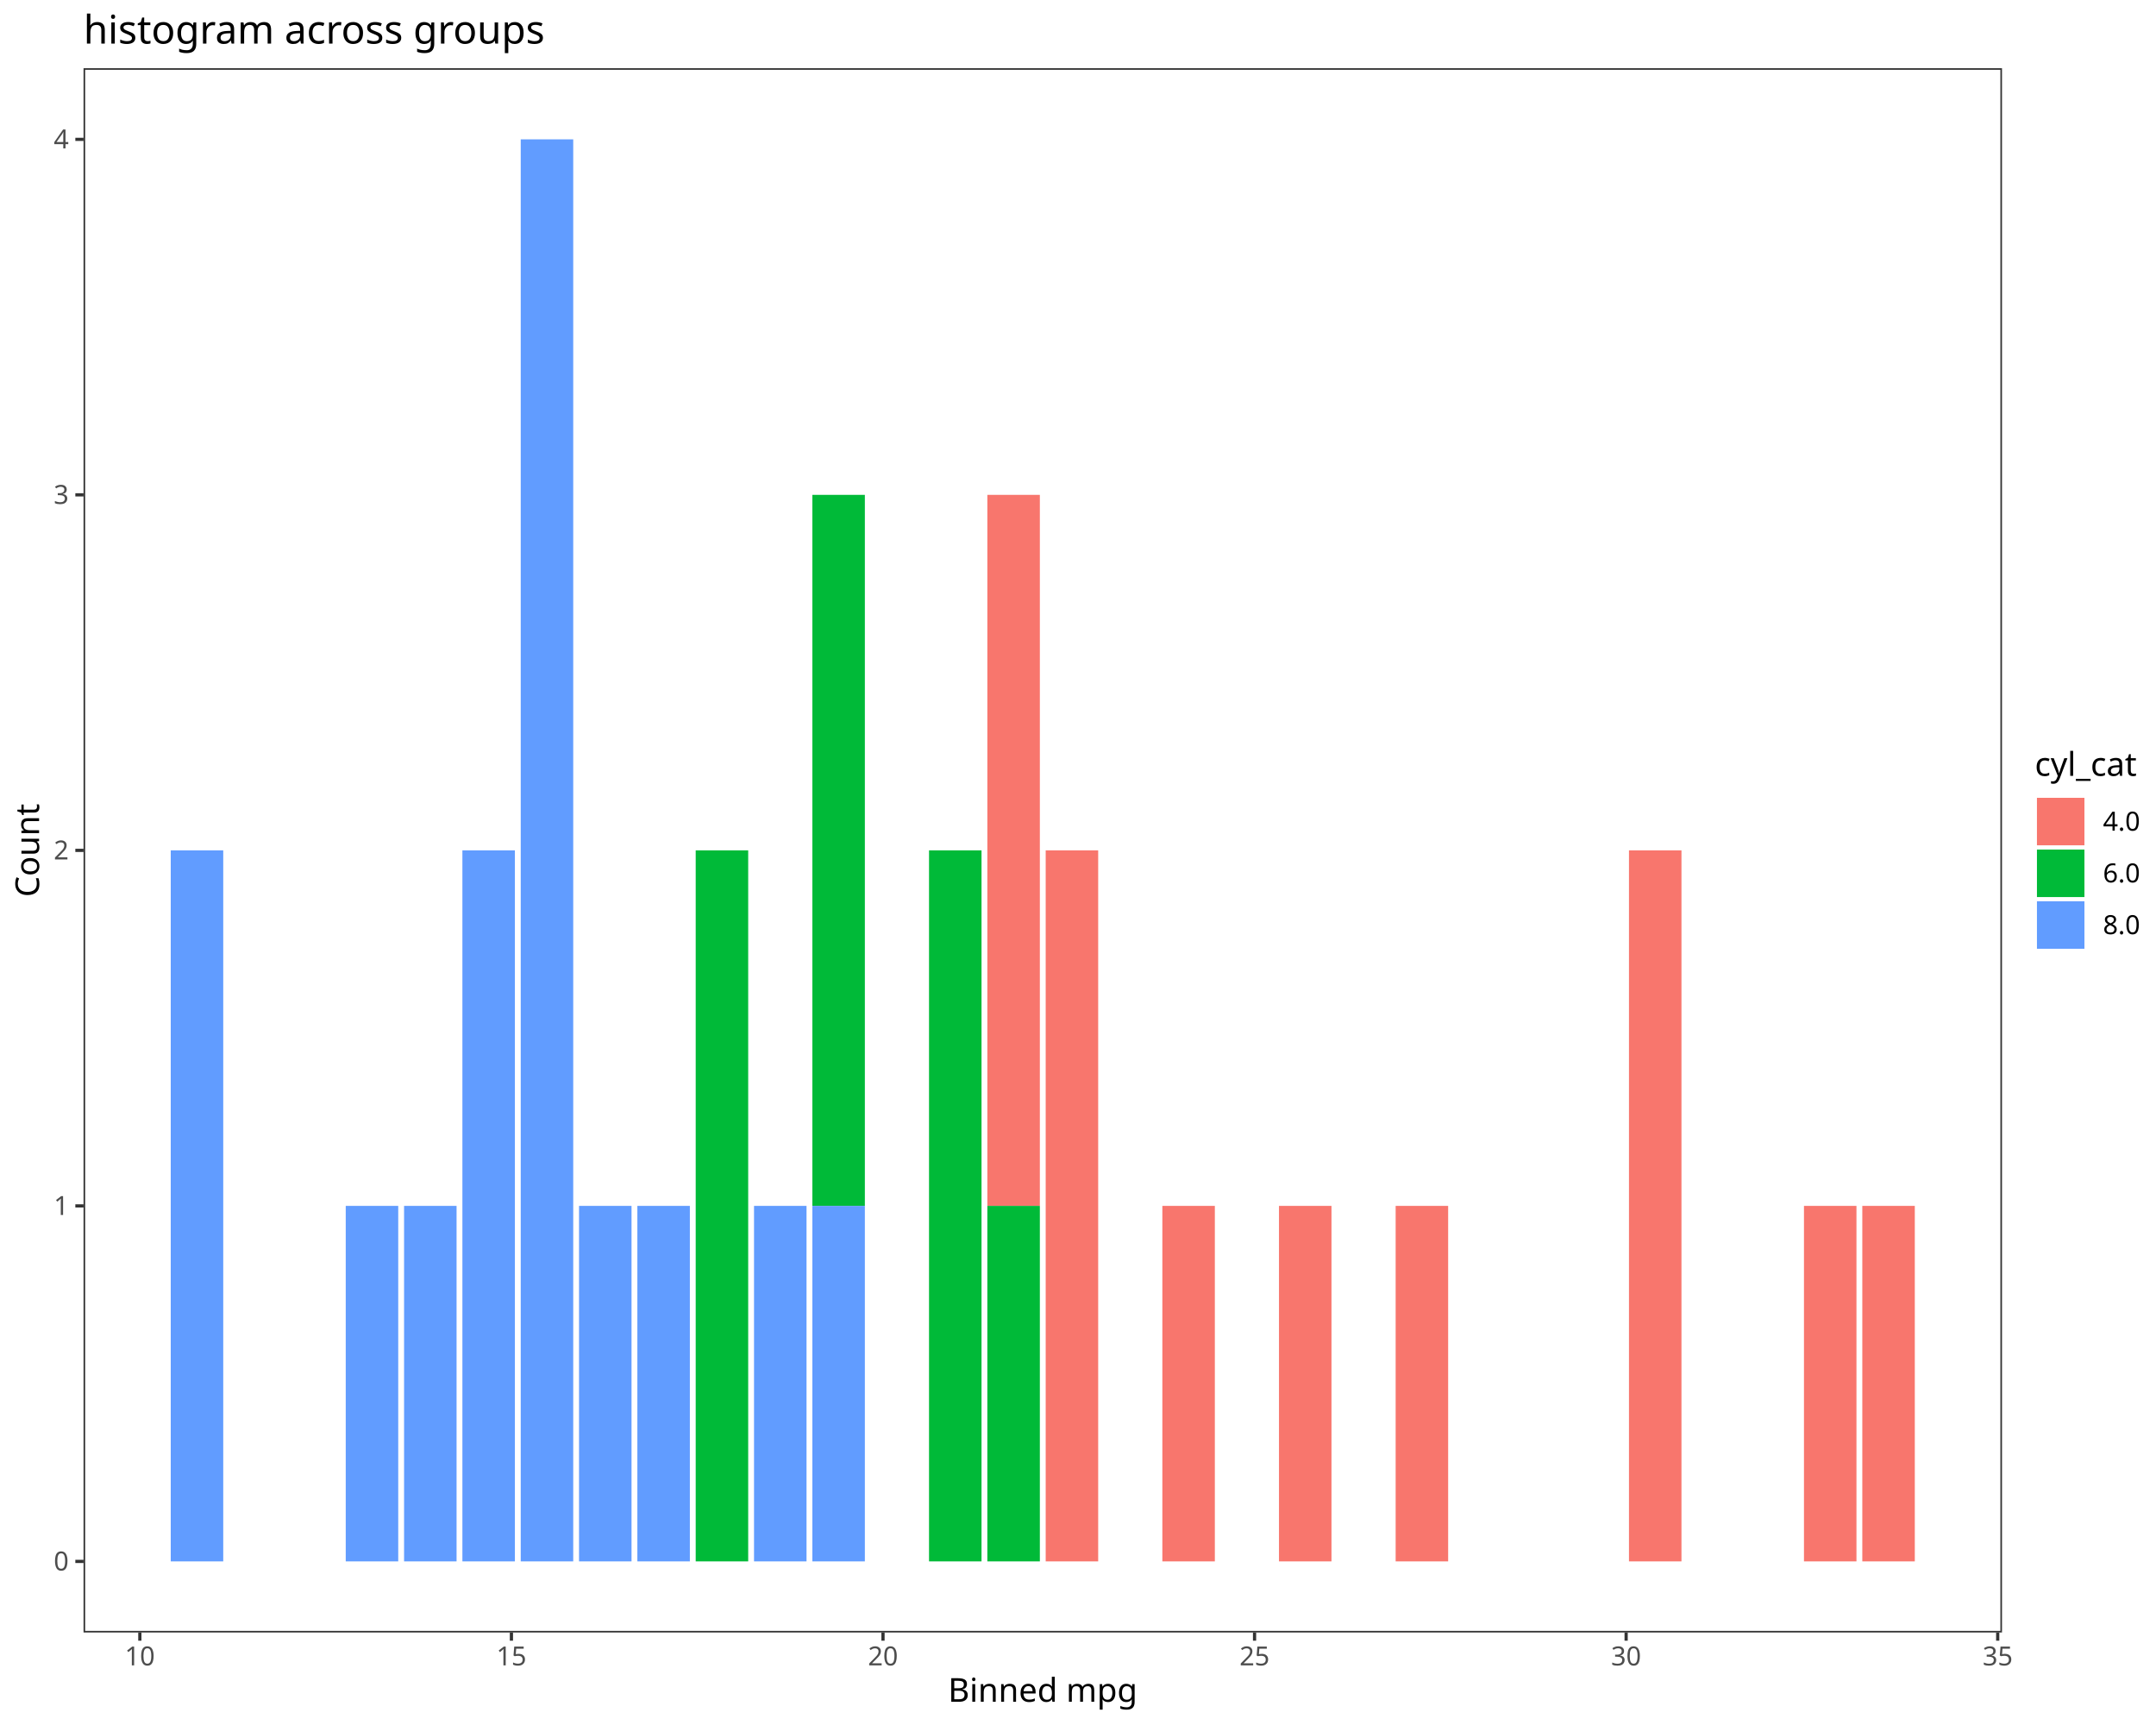
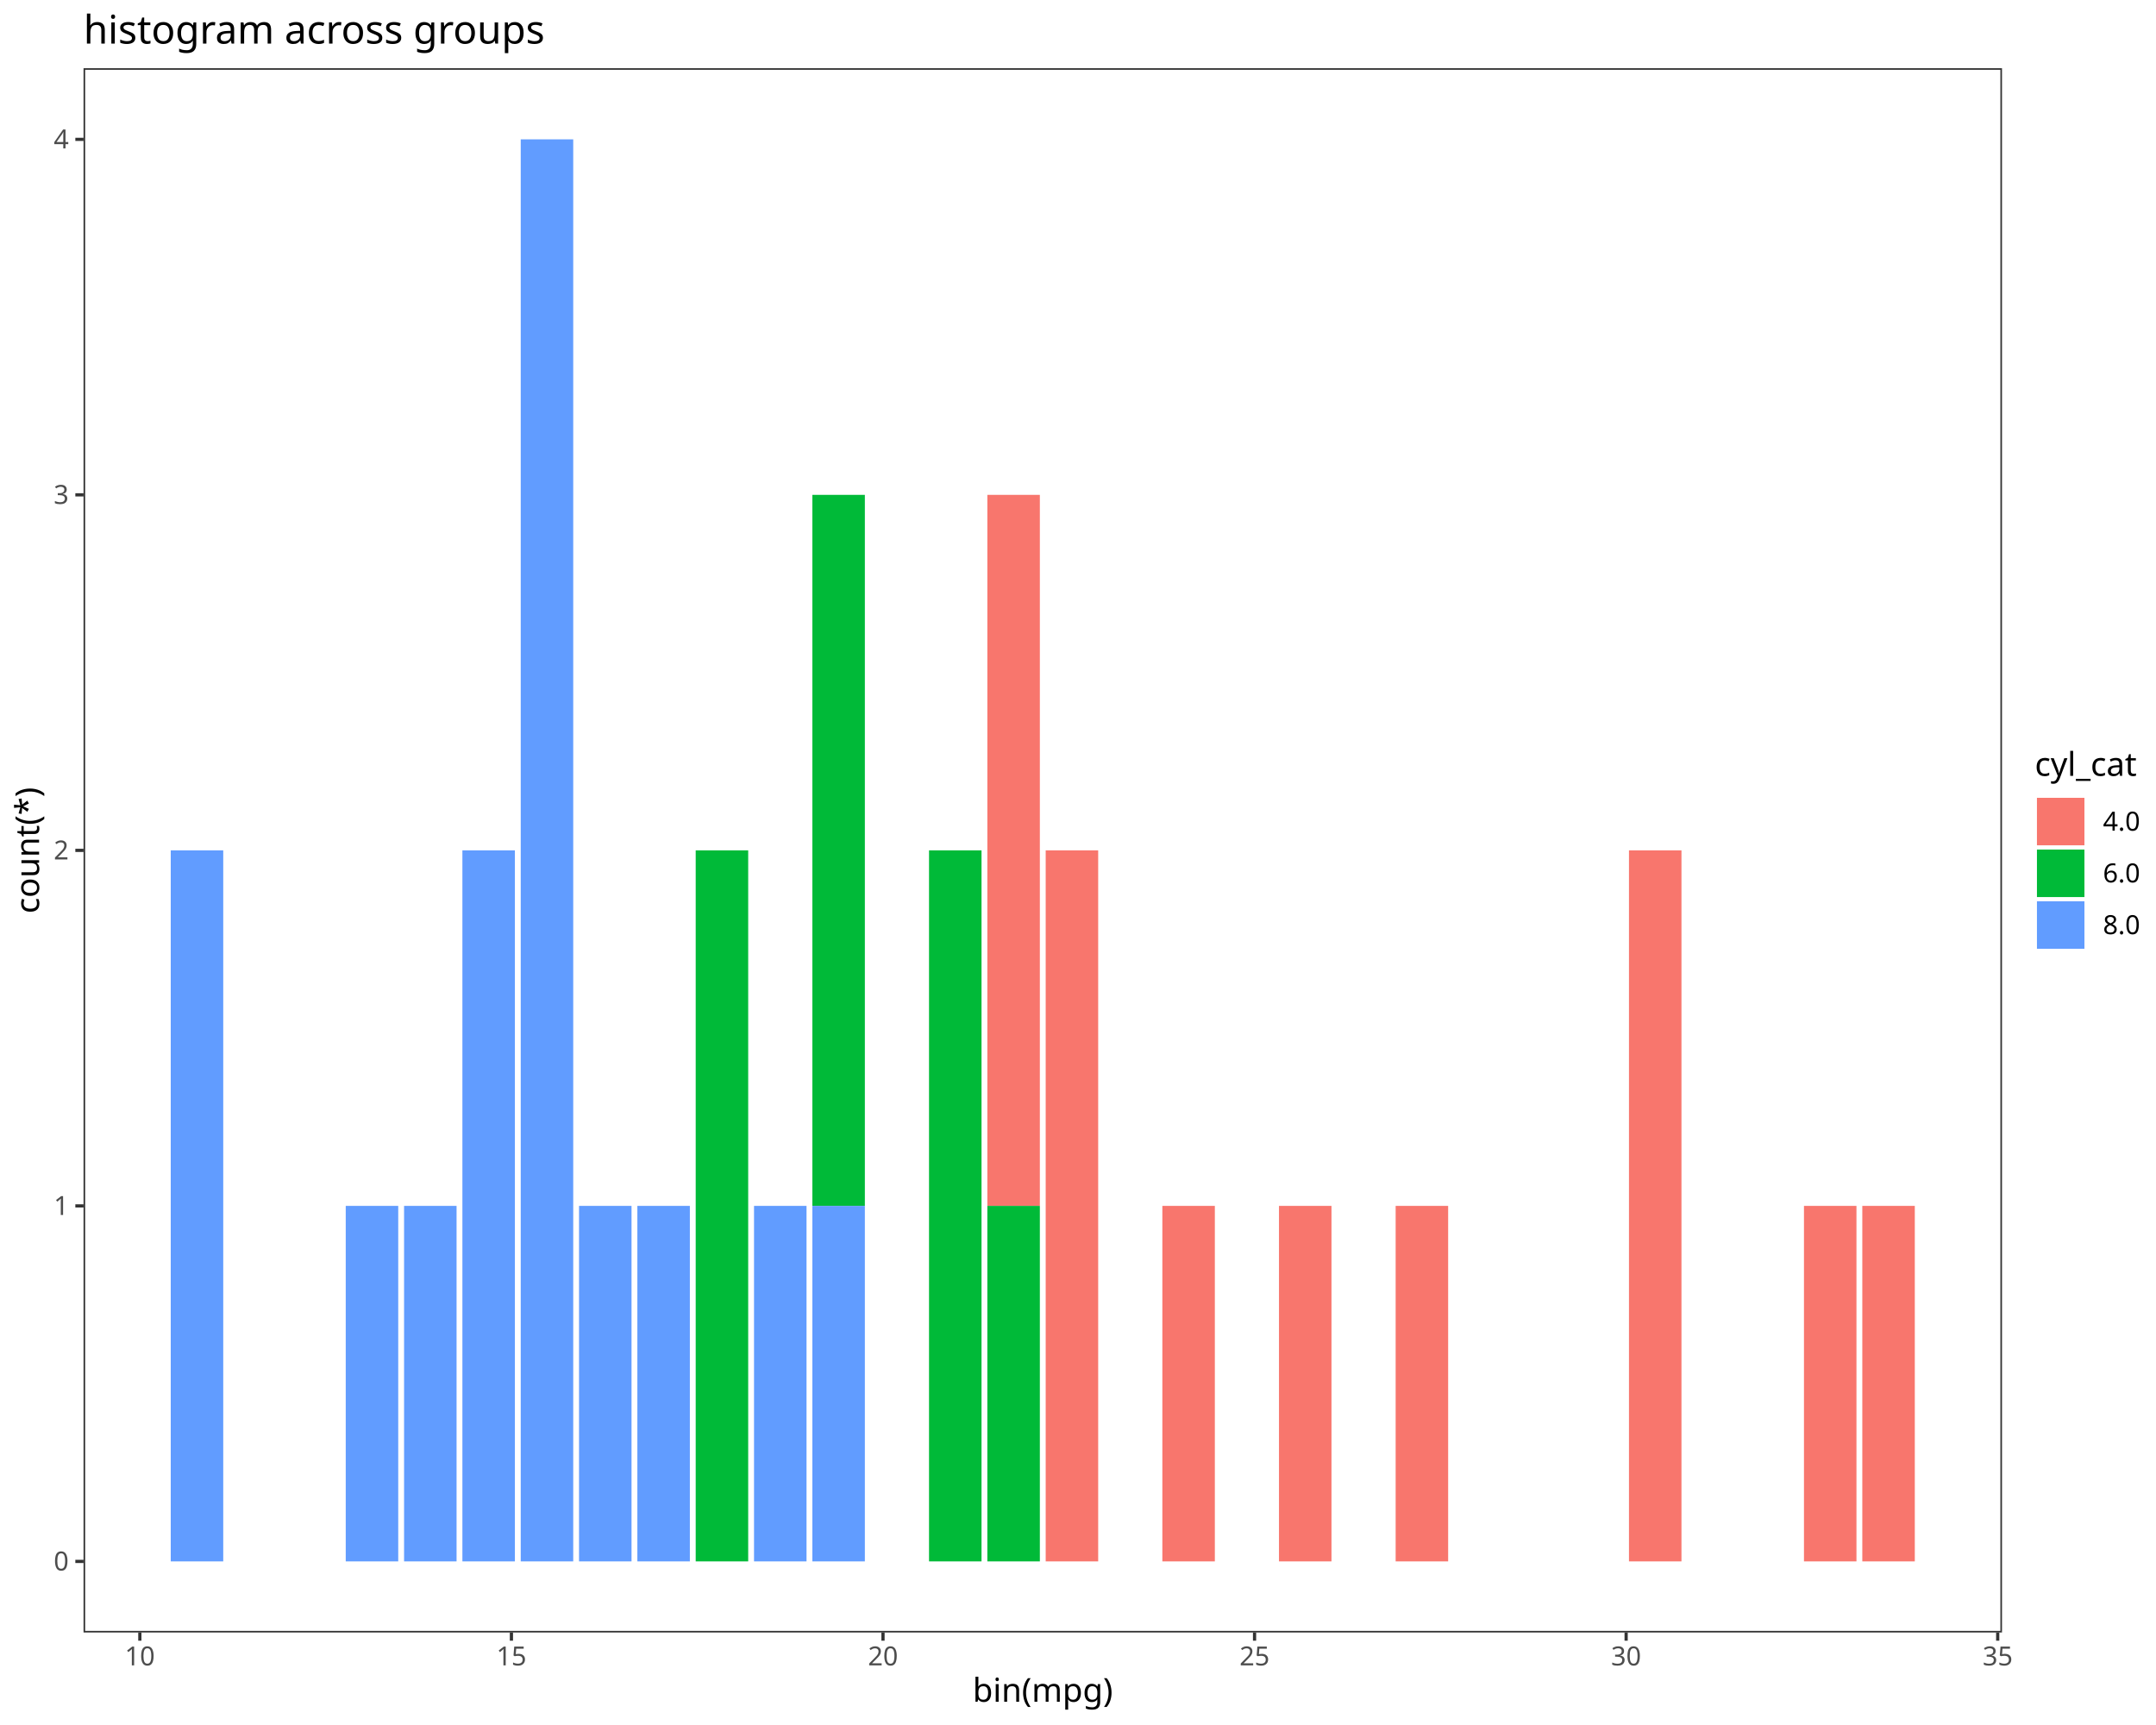
<svg xmlns="http://www.w3.org/2000/svg" class="svglite" data-engine-version="2.0" width="720.00pt" height="576.00pt" viewBox="0 0 720.00 576.00">
  <defs>
    <style type="text/css">
    .svglite line, .svglite polyline, .svglite polygon, .svglite path, .svglite rect, .svglite circle {
      fill: none;
      stroke: #000000;
      stroke-linecap: round;
      stroke-linejoin: round;
      stroke-miterlimit: 10.00;
    }
  </style>
  </defs>
  <rect width="100%" height="100%" style="stroke: none; fill: #FFFFFF;" />
  <defs>
    <clipPath id="cpMC4wMHw3MjAuMDB8MC4wMHw1NzYuMDA=">
      <rect x="0.00" y="0.00" width="720.00" height="576.00" />
    </clipPath>
  </defs>
  <g clip-path="url(#cpMC4wMHw3MjAuMDB8MC4wMHw1NzYuMDA=)">
    <rect x="0.00" y="0.00" width="720.00" height="576.00" style="stroke-width: 1.07; stroke: #FFFFFF; fill: #FFFFFF;" />
  </g>
  <defs>
    <clipPath id="cpMjcuOTB8NjY4LjU3fDIyLjc4fDU0NS4xMQ==">
      <rect x="27.90" y="22.78" width="640.67" height="522.33" />
    </clipPath>
  </defs>
  <g clip-path="url(#cpMjcuOTB8NjY4LjU3fDIyLjc4fDU0NS4xMQ==)">
    <rect x="27.90" y="22.78" width="640.67" height="522.33" style="stroke-width: 1.07; stroke: none; fill: #FFFFFF;" />
    <rect x="329.73" y="165.24" width="17.53" height="237.42" style="stroke-width: 1.07; stroke: none; stroke-linecap: butt; stroke-linejoin: miter; fill: #F8766D;" />
    <rect x="349.21" y="283.95" width="17.53" height="237.42" style="stroke-width: 1.07; stroke: none; stroke-linecap: butt; stroke-linejoin: miter; fill: #F8766D;" />
    <rect x="388.17" y="402.66" width="17.53" height="118.71" style="stroke-width: 1.07; stroke: none; stroke-linecap: butt; stroke-linejoin: miter; fill: #F8766D;" />
    <rect x="427.12" y="402.66" width="17.53" height="118.71" style="stroke-width: 1.07; stroke: none; stroke-linecap: butt; stroke-linejoin: miter; fill: #F8766D;" />
    <rect x="466.08" y="402.66" width="17.53" height="118.71" style="stroke-width: 1.07; stroke: none; stroke-linecap: butt; stroke-linejoin: miter; fill: #F8766D;" />
    <rect x="544.00" y="283.95" width="17.53" height="237.42" style="stroke-width: 1.07; stroke: none; stroke-linecap: butt; stroke-linejoin: miter; fill: #F8766D;" />
    <rect x="602.44" y="402.66" width="17.53" height="118.71" style="stroke-width: 1.07; stroke: none; stroke-linecap: butt; stroke-linejoin: miter; fill: #F8766D;" />
    <rect x="621.92" y="402.66" width="17.53" height="118.71" style="stroke-width: 1.07; stroke: none; stroke-linecap: butt; stroke-linejoin: miter; fill: #F8766D;" />
    <rect x="232.33" y="283.95" width="17.53" height="237.42" style="stroke-width: 1.07; stroke: none; stroke-linecap: butt; stroke-linejoin: miter; fill: #00BA38;" />
    <rect x="271.29" y="165.24" width="17.53" height="237.42" style="stroke-width: 1.07; stroke: none; stroke-linecap: butt; stroke-linejoin: miter; fill: #00BA38;" />
    <rect x="310.25" y="283.95" width="17.53" height="237.42" style="stroke-width: 1.07; stroke: none; stroke-linecap: butt; stroke-linejoin: miter; fill: #00BA38;" />
    <rect x="329.73" y="402.66" width="17.53" height="118.71" style="stroke-width: 1.07; stroke: none; stroke-linecap: butt; stroke-linejoin: miter; fill: #00BA38;" />
    <rect x="57.02" y="283.95" width="17.53" height="237.42" style="stroke-width: 1.07; stroke: none; stroke-linecap: butt; stroke-linejoin: miter; fill: #619CFF;" />
    <rect x="115.46" y="402.66" width="17.53" height="118.71" style="stroke-width: 1.07; stroke: none; stroke-linecap: butt; stroke-linejoin: miter; fill: #619CFF;" />
    <rect x="134.94" y="402.66" width="17.53" height="118.71" style="stroke-width: 1.07; stroke: none; stroke-linecap: butt; stroke-linejoin: miter; fill: #619CFF;" />
    <rect x="154.42" y="283.95" width="17.53" height="237.42" style="stroke-width: 1.07; stroke: none; stroke-linecap: butt; stroke-linejoin: miter; fill: #619CFF;" />
    <rect x="173.90" y="46.53" width="17.53" height="474.84" style="stroke-width: 1.07; stroke: none; stroke-linecap: butt; stroke-linejoin: miter; fill: #619CFF;" />
    <rect x="193.37" y="402.66" width="17.53" height="118.71" style="stroke-width: 1.07; stroke: none; stroke-linecap: butt; stroke-linejoin: miter; fill: #619CFF;" />
    <rect x="212.85" y="402.66" width="17.53" height="118.71" style="stroke-width: 1.07; stroke: none; stroke-linecap: butt; stroke-linejoin: miter; fill: #619CFF;" />
    <rect x="251.81" y="402.66" width="17.53" height="118.71" style="stroke-width: 1.07; stroke: none; stroke-linecap: butt; stroke-linejoin: miter; fill: #619CFF;" />
    <rect x="271.29" y="402.66" width="17.53" height="118.71" style="stroke-width: 1.07; stroke: none; stroke-linecap: butt; stroke-linejoin: miter; fill: #619CFF;" />
    <rect x="27.90" y="22.78" width="640.67" height="522.33" style="stroke-width: 1.07; stroke: #333333;" />
  </g>
  <g clip-path="url(#cpMC4wMHw3MjAuMDB8MC4wMHw1NzYuMDA=)">
    <text x="22.97" y="524.40" text-anchor="end" style="font-size: 8.80px; fill: #4D4D4D; font-family: sans;" textLength="4.89px" lengthAdjust="spacingAndGlyphs">0</text>
    <text x="22.97" y="405.69" text-anchor="end" style="font-size: 8.80px; fill: #4D4D4D; font-family: sans;" textLength="4.89px" lengthAdjust="spacingAndGlyphs">1</text>
    <text x="22.97" y="286.98" text-anchor="end" style="font-size: 8.80px; fill: #4D4D4D; font-family: sans;" textLength="4.89px" lengthAdjust="spacingAndGlyphs">2</text>
    <text x="22.97" y="168.26" text-anchor="end" style="font-size: 8.80px; fill: #4D4D4D; font-family: sans;" textLength="4.89px" lengthAdjust="spacingAndGlyphs">3</text>
    <text x="22.97" y="49.55" text-anchor="end" style="font-size: 8.80px; fill: #4D4D4D; font-family: sans;" textLength="4.89px" lengthAdjust="spacingAndGlyphs">4</text>
    <polyline points="25.16,521.37 27.90,521.37 " style="stroke-width: 1.07; stroke: #333333; stroke-linecap: butt;" />
    <polyline points="25.16,402.66 27.90,402.66 " style="stroke-width: 1.07; stroke: #333333; stroke-linecap: butt;" />
    <polyline points="25.16,283.95 27.90,283.95 " style="stroke-width: 1.07; stroke: #333333; stroke-linecap: butt;" />
    <polyline points="25.16,165.24 27.90,165.24 " style="stroke-width: 1.07; stroke: #333333; stroke-linecap: butt;" />
    <polyline points="25.16,46.53 27.90,46.53 " style="stroke-width: 1.07; stroke: #333333; stroke-linecap: butt;" />
    <polyline points="46.70,547.85 46.70,545.11 " style="stroke-width: 1.07; stroke: #333333; stroke-linecap: butt;" />
    <polyline points="170.79,547.85 170.79,545.11 " style="stroke-width: 1.07; stroke: #333333; stroke-linecap: butt;" />
    <polyline points="294.88,547.85 294.88,545.11 " style="stroke-width: 1.07; stroke: #333333; stroke-linecap: butt;" />
    <polyline points="418.96,547.85 418.96,545.11 " style="stroke-width: 1.07; stroke: #333333; stroke-linecap: butt;" />
    <polyline points="543.05,547.85 543.05,545.11 " style="stroke-width: 1.07; stroke: #333333; stroke-linecap: butt;" />
    <polyline points="667.14,547.85 667.14,545.11 " style="stroke-width: 1.07; stroke: #333333; stroke-linecap: butt;" />
    <text x="46.70" y="556.10" text-anchor="middle" style="font-size: 8.80px; fill: #4D4D4D; font-family: sans;" textLength="9.79px" lengthAdjust="spacingAndGlyphs">10</text>
    <text x="170.79" y="556.10" text-anchor="middle" style="font-size: 8.80px; fill: #4D4D4D; font-family: sans;" textLength="9.79px" lengthAdjust="spacingAndGlyphs">15</text>
    <text x="294.88" y="556.10" text-anchor="middle" style="font-size: 8.80px; fill: #4D4D4D; font-family: sans;" textLength="9.79px" lengthAdjust="spacingAndGlyphs">20</text>
    <text x="418.96" y="556.10" text-anchor="middle" style="font-size: 8.80px; fill: #4D4D4D; font-family: sans;" textLength="9.79px" lengthAdjust="spacingAndGlyphs">25</text>
    <text x="543.05" y="556.10" text-anchor="middle" style="font-size: 8.80px; fill: #4D4D4D; font-family: sans;" textLength="9.79px" lengthAdjust="spacingAndGlyphs">30</text>
    <text x="667.14" y="556.10" text-anchor="middle" style="font-size: 8.80px; fill: #4D4D4D; font-family: sans;" textLength="9.79px" lengthAdjust="spacingAndGlyphs">35</text>
-     <text x="348.23" y="568.24" text-anchor="middle" style="font-size: 11.00px; font-family: sans;" textLength="58.71px" lengthAdjust="spacingAndGlyphs">Binned mpg</text>
-     <text transform="translate(13.05,283.95) rotate(-90)" text-anchor="middle" style="font-size: 11.00px; font-family: sans;" textLength="29.36px" lengthAdjust="spacingAndGlyphs">Count</text>
+     <text x="348.23" y="568.24" text-anchor="middle" style="font-size: 11.00px; font-family: sans;" textLength="43.41px" lengthAdjust="spacingAndGlyphs">bin(mpg)</text>
+     <text transform="translate(13.05,283.95) rotate(-90)" text-anchor="middle" style="font-size: 11.00px; font-family: sans;" textLength="38.52px" lengthAdjust="spacingAndGlyphs">count(*)</text>
    <rect x="679.53" y="250.36" width="34.99" height="67.17" style="stroke-width: 1.07; stroke: none; fill: #FFFFFF;" />
    <text x="679.53" y="259.07" style="font-size: 11.00px; font-family: sans;" textLength="34.25px" lengthAdjust="spacingAndGlyphs">cyl_cat</text>
    <rect x="679.53" y="265.69" width="17.28" height="17.28" style="stroke-width: 1.07; stroke: none; fill: #FFFFFF;" />
    <rect x="680.24" y="266.40" width="15.86" height="15.86" style="stroke-width: 1.07; stroke: none; stroke-linecap: butt; stroke-linejoin: miter; fill: #F8766D;" />
    <rect x="679.53" y="282.97" width="17.28" height="17.28" style="stroke-width: 1.07; stroke: none; fill: #FFFFFF;" />
    <rect x="680.24" y="283.68" width="15.86" height="15.86" style="stroke-width: 1.07; stroke: none; stroke-linecap: butt; stroke-linejoin: miter; fill: #00BA38;" />
    <rect x="679.53" y="300.25" width="17.28" height="17.28" style="stroke-width: 1.07; stroke: none; fill: #FFFFFF;" />
    <rect x="680.24" y="300.96" width="15.86" height="15.86" style="stroke-width: 1.07; stroke: none; stroke-linecap: butt; stroke-linejoin: miter; fill: #619CFF;" />
    <text x="702.29" y="277.36" style="font-size: 8.80px; font-family: sans;" textLength="12.23px" lengthAdjust="spacingAndGlyphs">4.0</text>
    <text x="702.29" y="294.64" style="font-size: 8.80px; font-family: sans;" textLength="12.23px" lengthAdjust="spacingAndGlyphs">6.0</text>
    <text x="702.29" y="311.92" style="font-size: 8.80px; font-family: sans;" textLength="12.23px" lengthAdjust="spacingAndGlyphs">8.0</text>
    <text x="27.90" y="14.56" style="font-size: 13.20px; font-family: sans;" textLength="144.56px" lengthAdjust="spacingAndGlyphs">histogram across groups</text>
  </g>
</svg>
